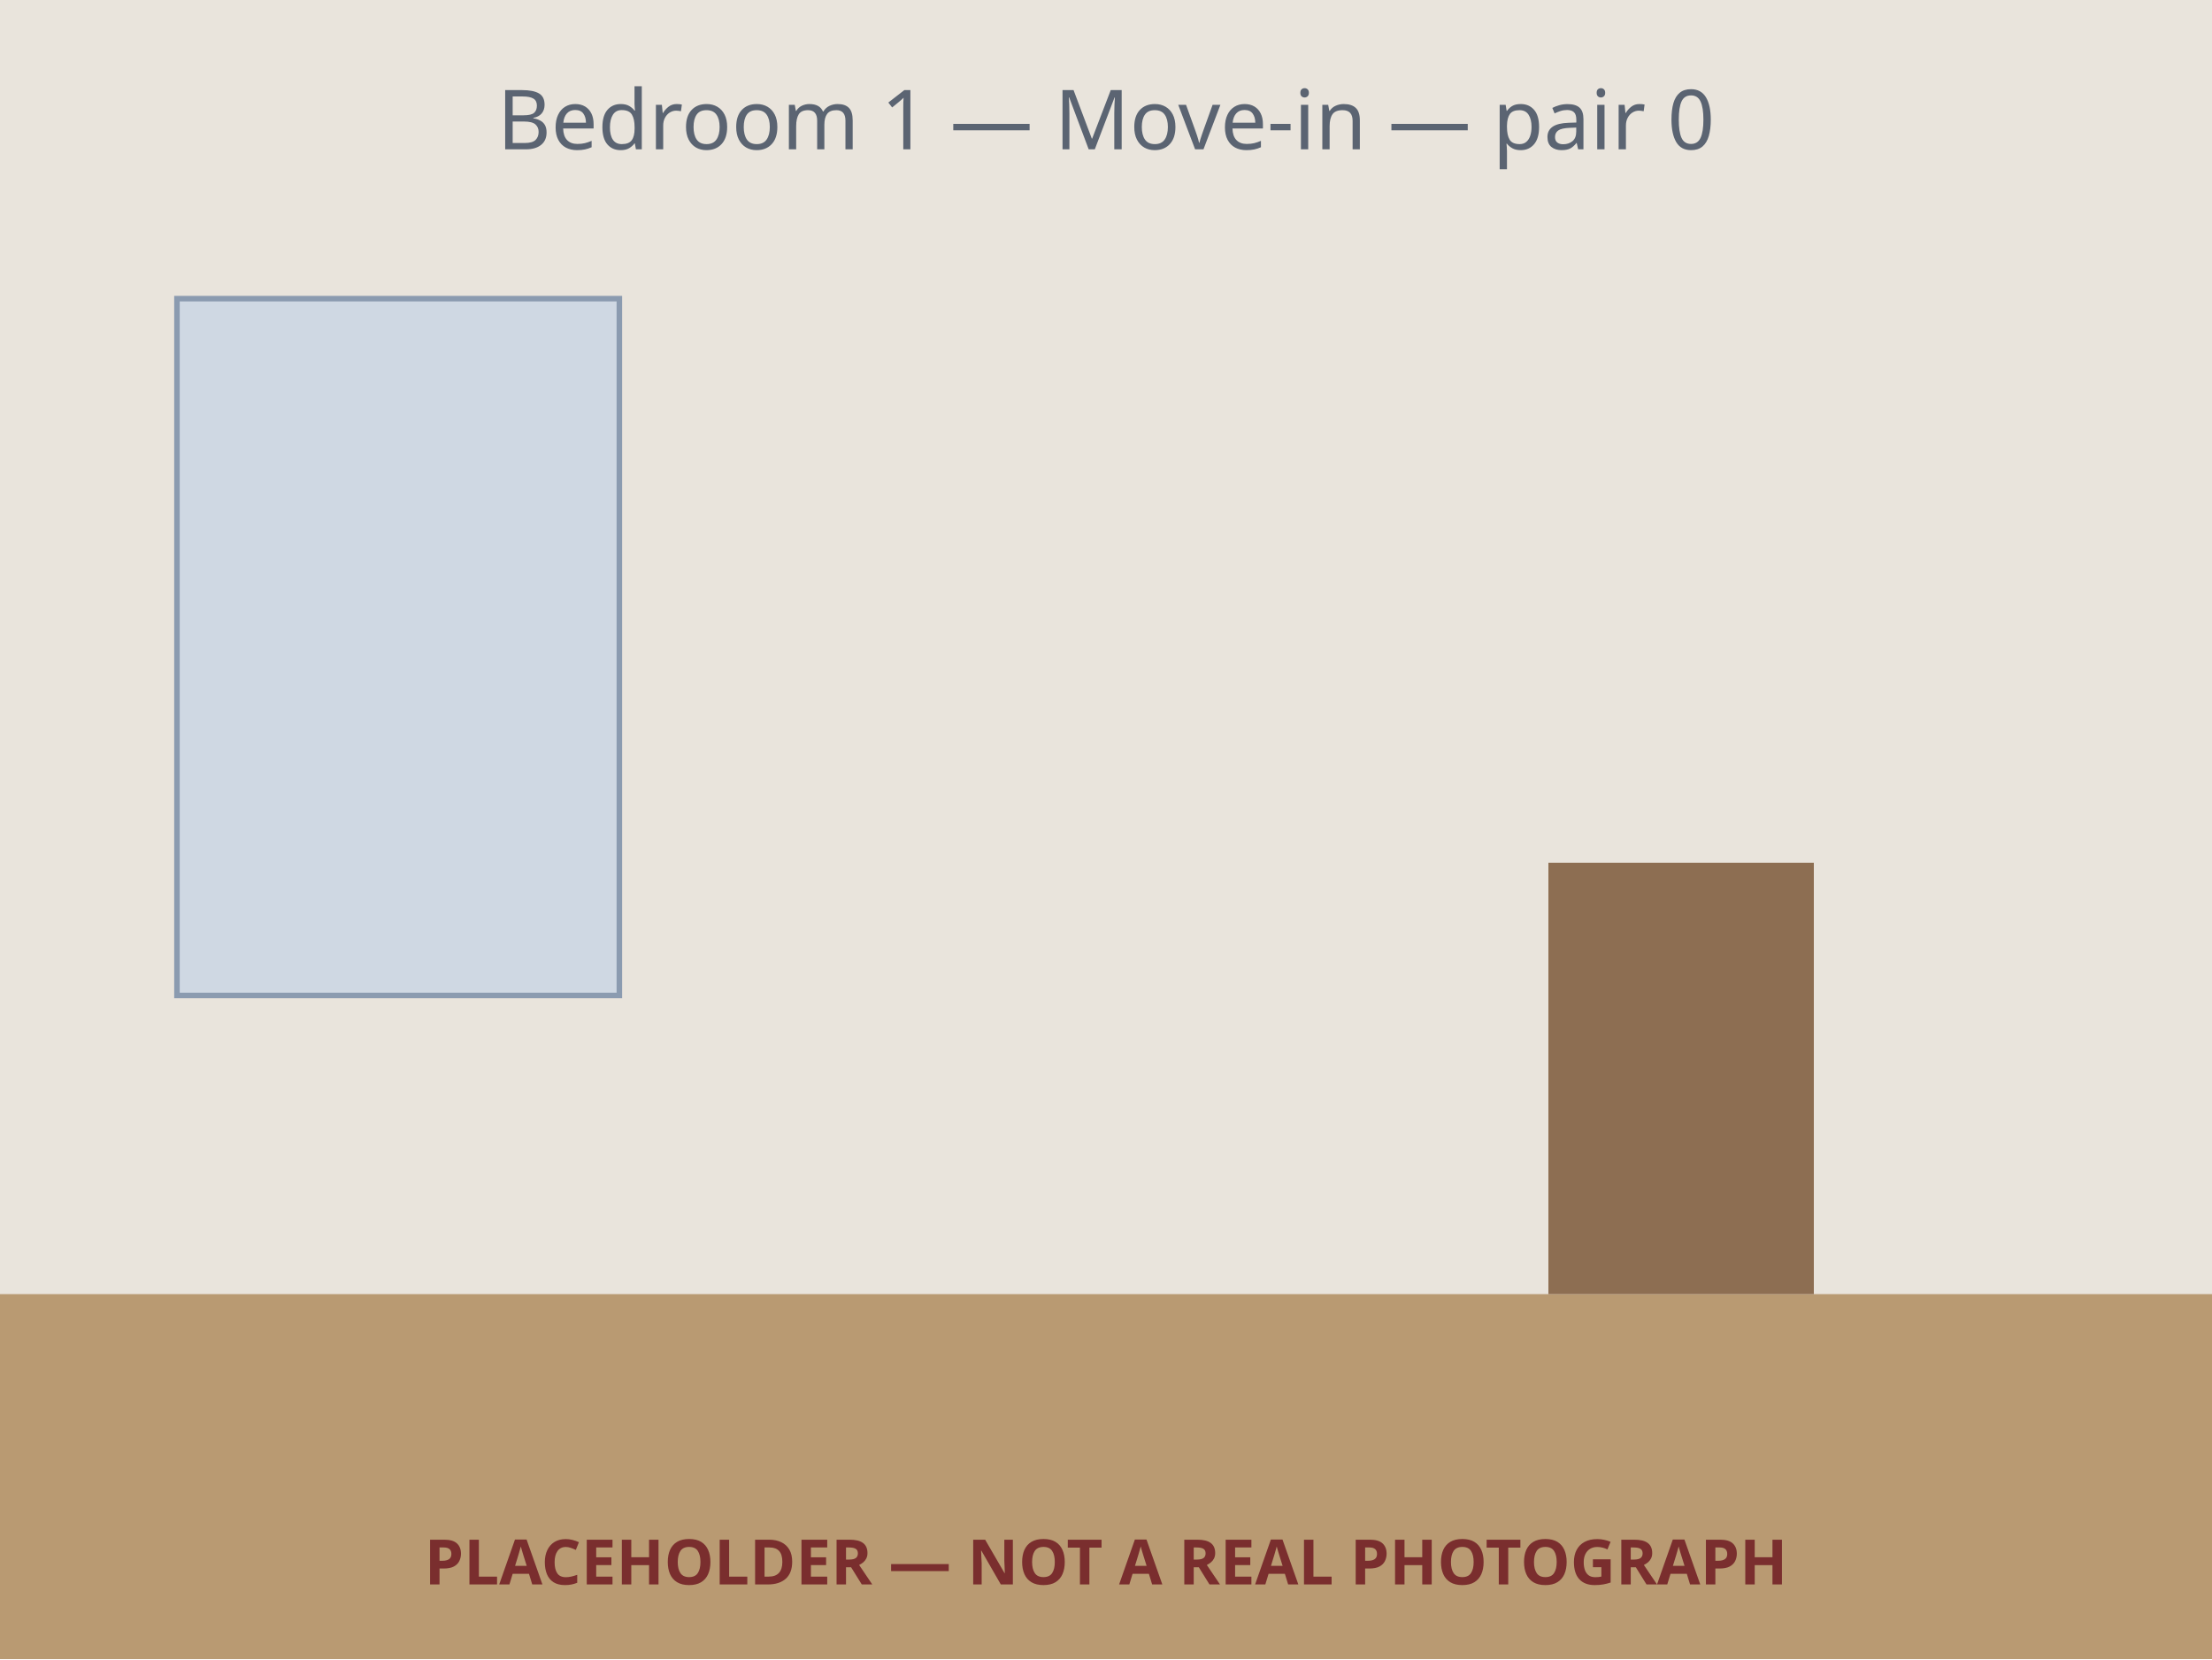
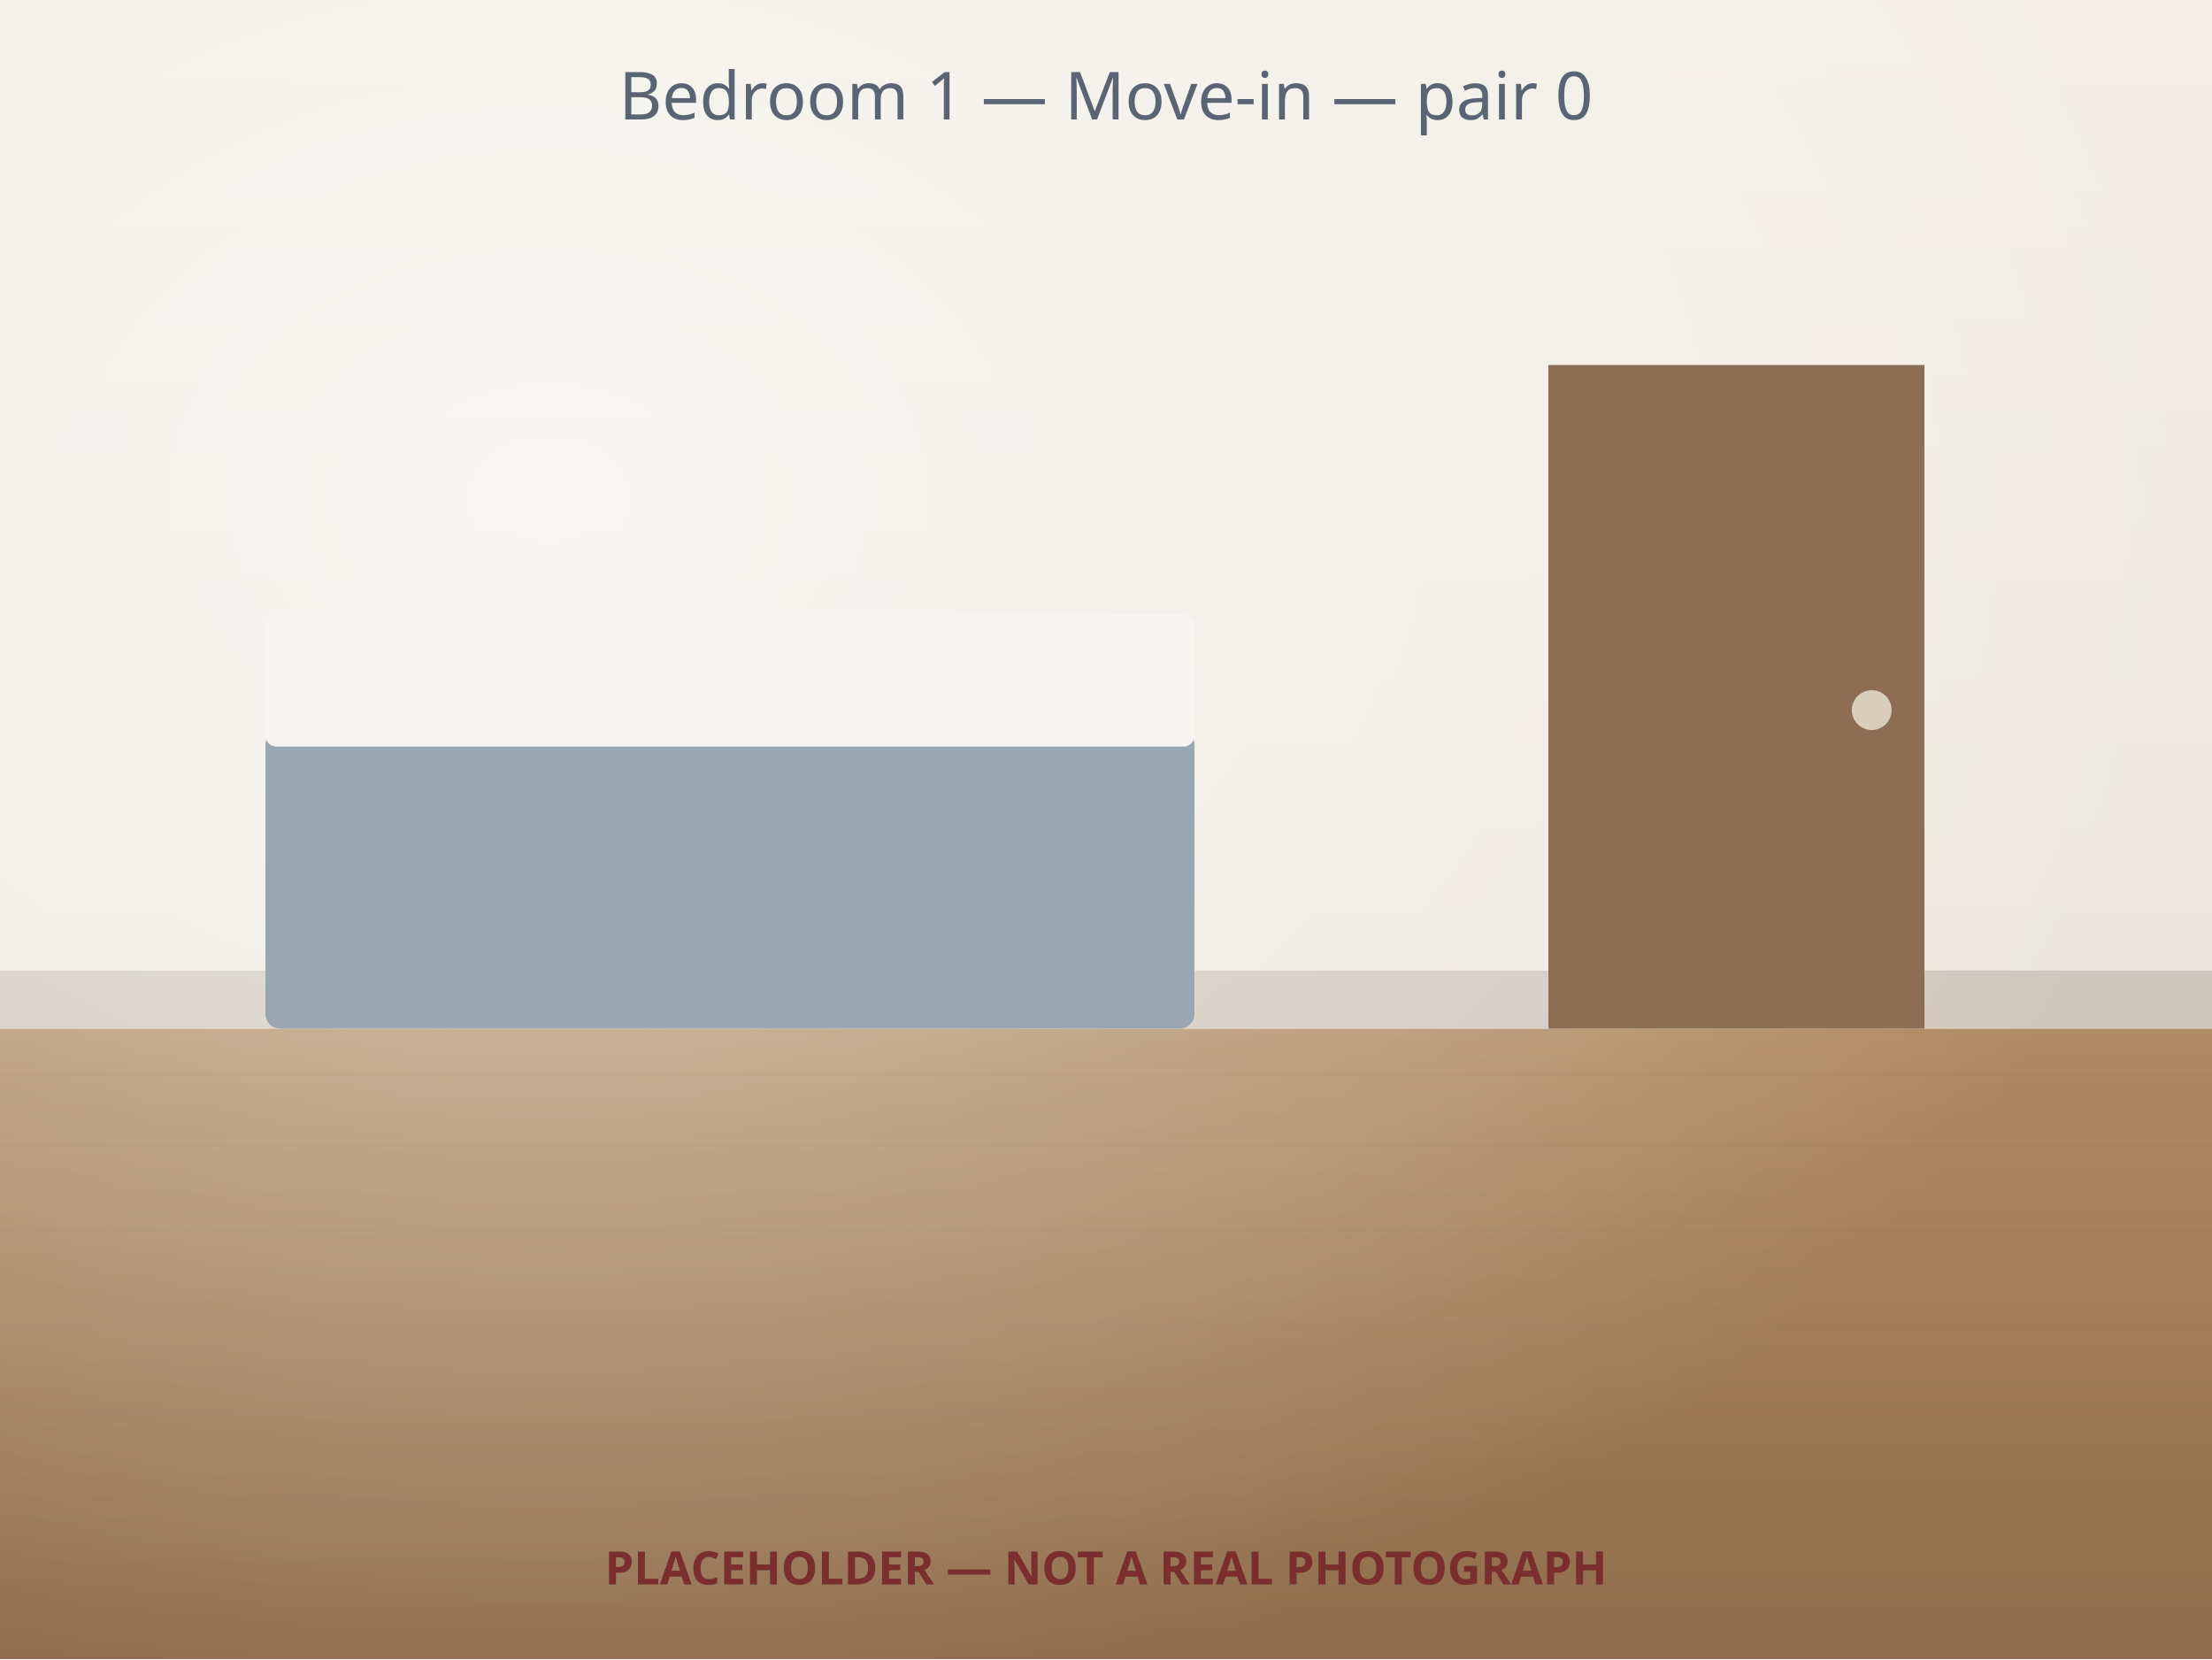
<svg xmlns="http://www.w3.org/2000/svg" width="1200" height="900" viewBox="0 0 1200 900" role="img">
-   <rect width="1200" height="900" fill="#e9e4dc" />
-   <rect y="702" width="1200" height="198" fill="#b99a72" />
-   <rect x="96" y="162" width="240" height="378" fill="#cfd8e3" stroke="#8b9bb0" stroke-width="3" />
-   <rect x="840" y="468" width="144" height="234" fill="#8d6e52" />
-   <text x="600" y="81" font-family="system-ui, sans-serif" font-size="45" fill="#5b6472" text-anchor="middle">Bedroom 1 — Move-in — pair 0</text>
-   <text x="600" y="859.5" font-family="system-ui, sans-serif" font-size="34" fill="#7a2e2e" text-anchor="middle" font-weight="600">PLACEHOLDER — NOT A REAL PHOTOGRAPH</text>
+   <defs>
+     <linearGradient id="wallg" x1="0" y1="0" x2="0" y2="1">
+       <stop offset="0" stop-color="#f2eee7" />
+       <stop offset="1" stop-color="#e8e3da" />
+     </linearGradient>
+     <linearGradient id="floorg" x1="0" y1="0" x2="0" y2="1">
+       <stop offset="0" stop-color="#b08a62" />
+       <stop offset="1" stop-color="#8f6d4c" />
+     </linearGradient>
+     <radialGradient id="daylight" cx="0.25" cy="0.3" r="0.75">
+       <stop offset="0" stop-color="#ffffff" stop-opacity="0.55" />
+       <stop offset="1" stop-color="#ffffff" stop-opacity="0" />
+     </radialGradient>
+     <radialGradient id="stain" cx="0.5" cy="0.5" r="0.5">
+       <stop offset="0" stop-color="#5a3a22" stop-opacity="0.85" />
+       <stop offset="0.6" stop-color="#6b4a2f" stop-opacity="0.55" />
+       <stop offset="1" stop-color="#6b4a2f" stop-opacity="0" />
+     </radialGradient>
+   </defs>
+   <rect width="1200" height="900" fill="url(#wallg)" />
+   <path d="M0 558.0 L1200.0 558.0 L1200.0 900 L0 900 Z" fill="url(#floorg)" />
+   <line x1="0" y1="582.7" x2="1200" y2="582.7" stroke="#9a765230" stroke-width="2" />
+   <line x1="0" y1="621.0" x2="1200" y2="621.0" stroke="#9a765230" stroke-width="2" />
+   <line x1="0" y1="667.0" x2="1200" y2="667.0" stroke="#9a765230" stroke-width="2" />
+   <line x1="0" y1="718.7" x2="1200" y2="718.7" stroke="#9a765230" stroke-width="2" />
+   <line x1="0" y1="775.1" x2="1200" y2="775.1" stroke="#9a765230" stroke-width="2" />
+   <line x1="0" y1="835.7" x2="1200" y2="835.7" stroke="#9a765230" stroke-width="2" />
+   <rect x="0" y="526.5" width="1200" height="31.5" fill="#cfc7bb" />
+   <rect width="1200" height="900" fill="url(#daylight)" />
+   <rect x="144.0" y="396.0" width="504.0" height="162.0" rx="8" fill="#9aa7b2" />
+   <rect x="144.0" y="333.0" width="504.0" height="72.0" rx="6" fill="#f7f5f1" />
+   <rect x="840.0" y="198.0" width="204.0" height="360.0" fill="#8d6e52" />
+   <circle cx="1015.4" cy="385.2" r="10.8" fill="#d9cdbc" />
+   <text x="600" y="64.8" font-family="system-ui, sans-serif" font-size="36" fill="#5b6472" text-anchor="middle">Bedroom 1 — Move-in — pair 0</text>
+   <text x="600" y="859.5" font-family="system-ui, sans-serif" font-size="25" fill="#7a2e2e" text-anchor="middle" font-weight="600">PLACEHOLDER — NOT A REAL PHOTOGRAPH</text>
</svg>
